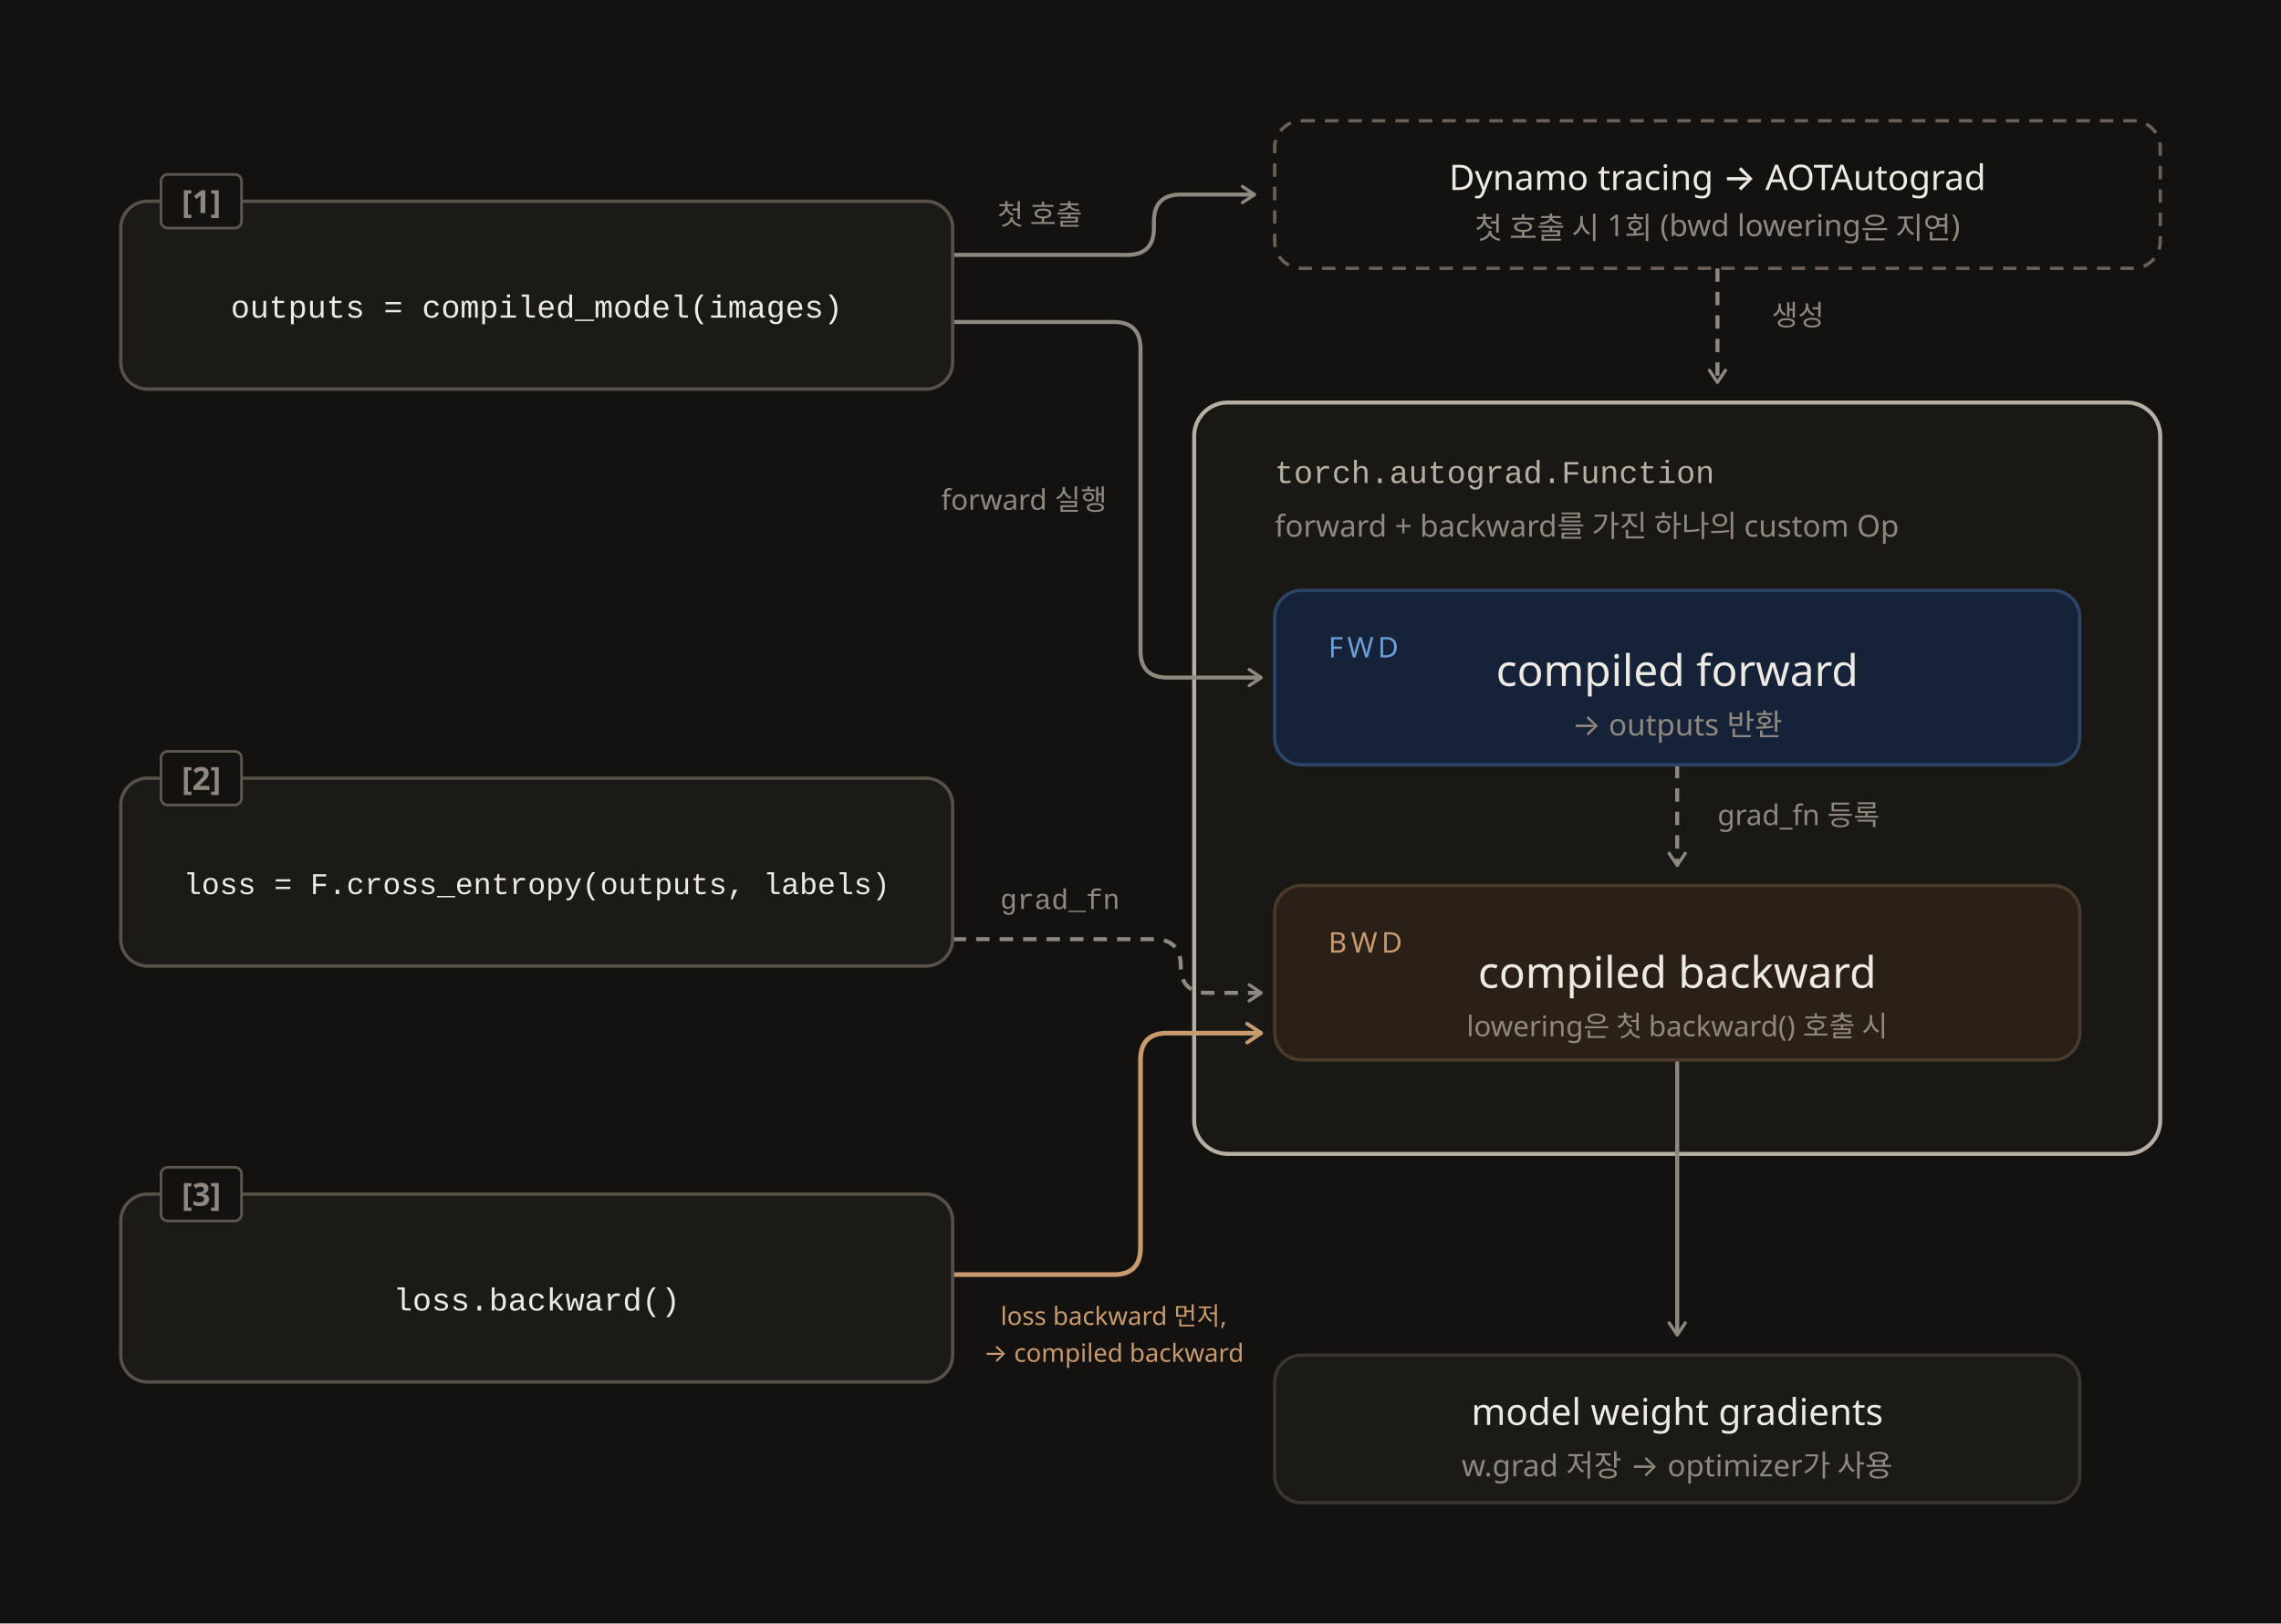
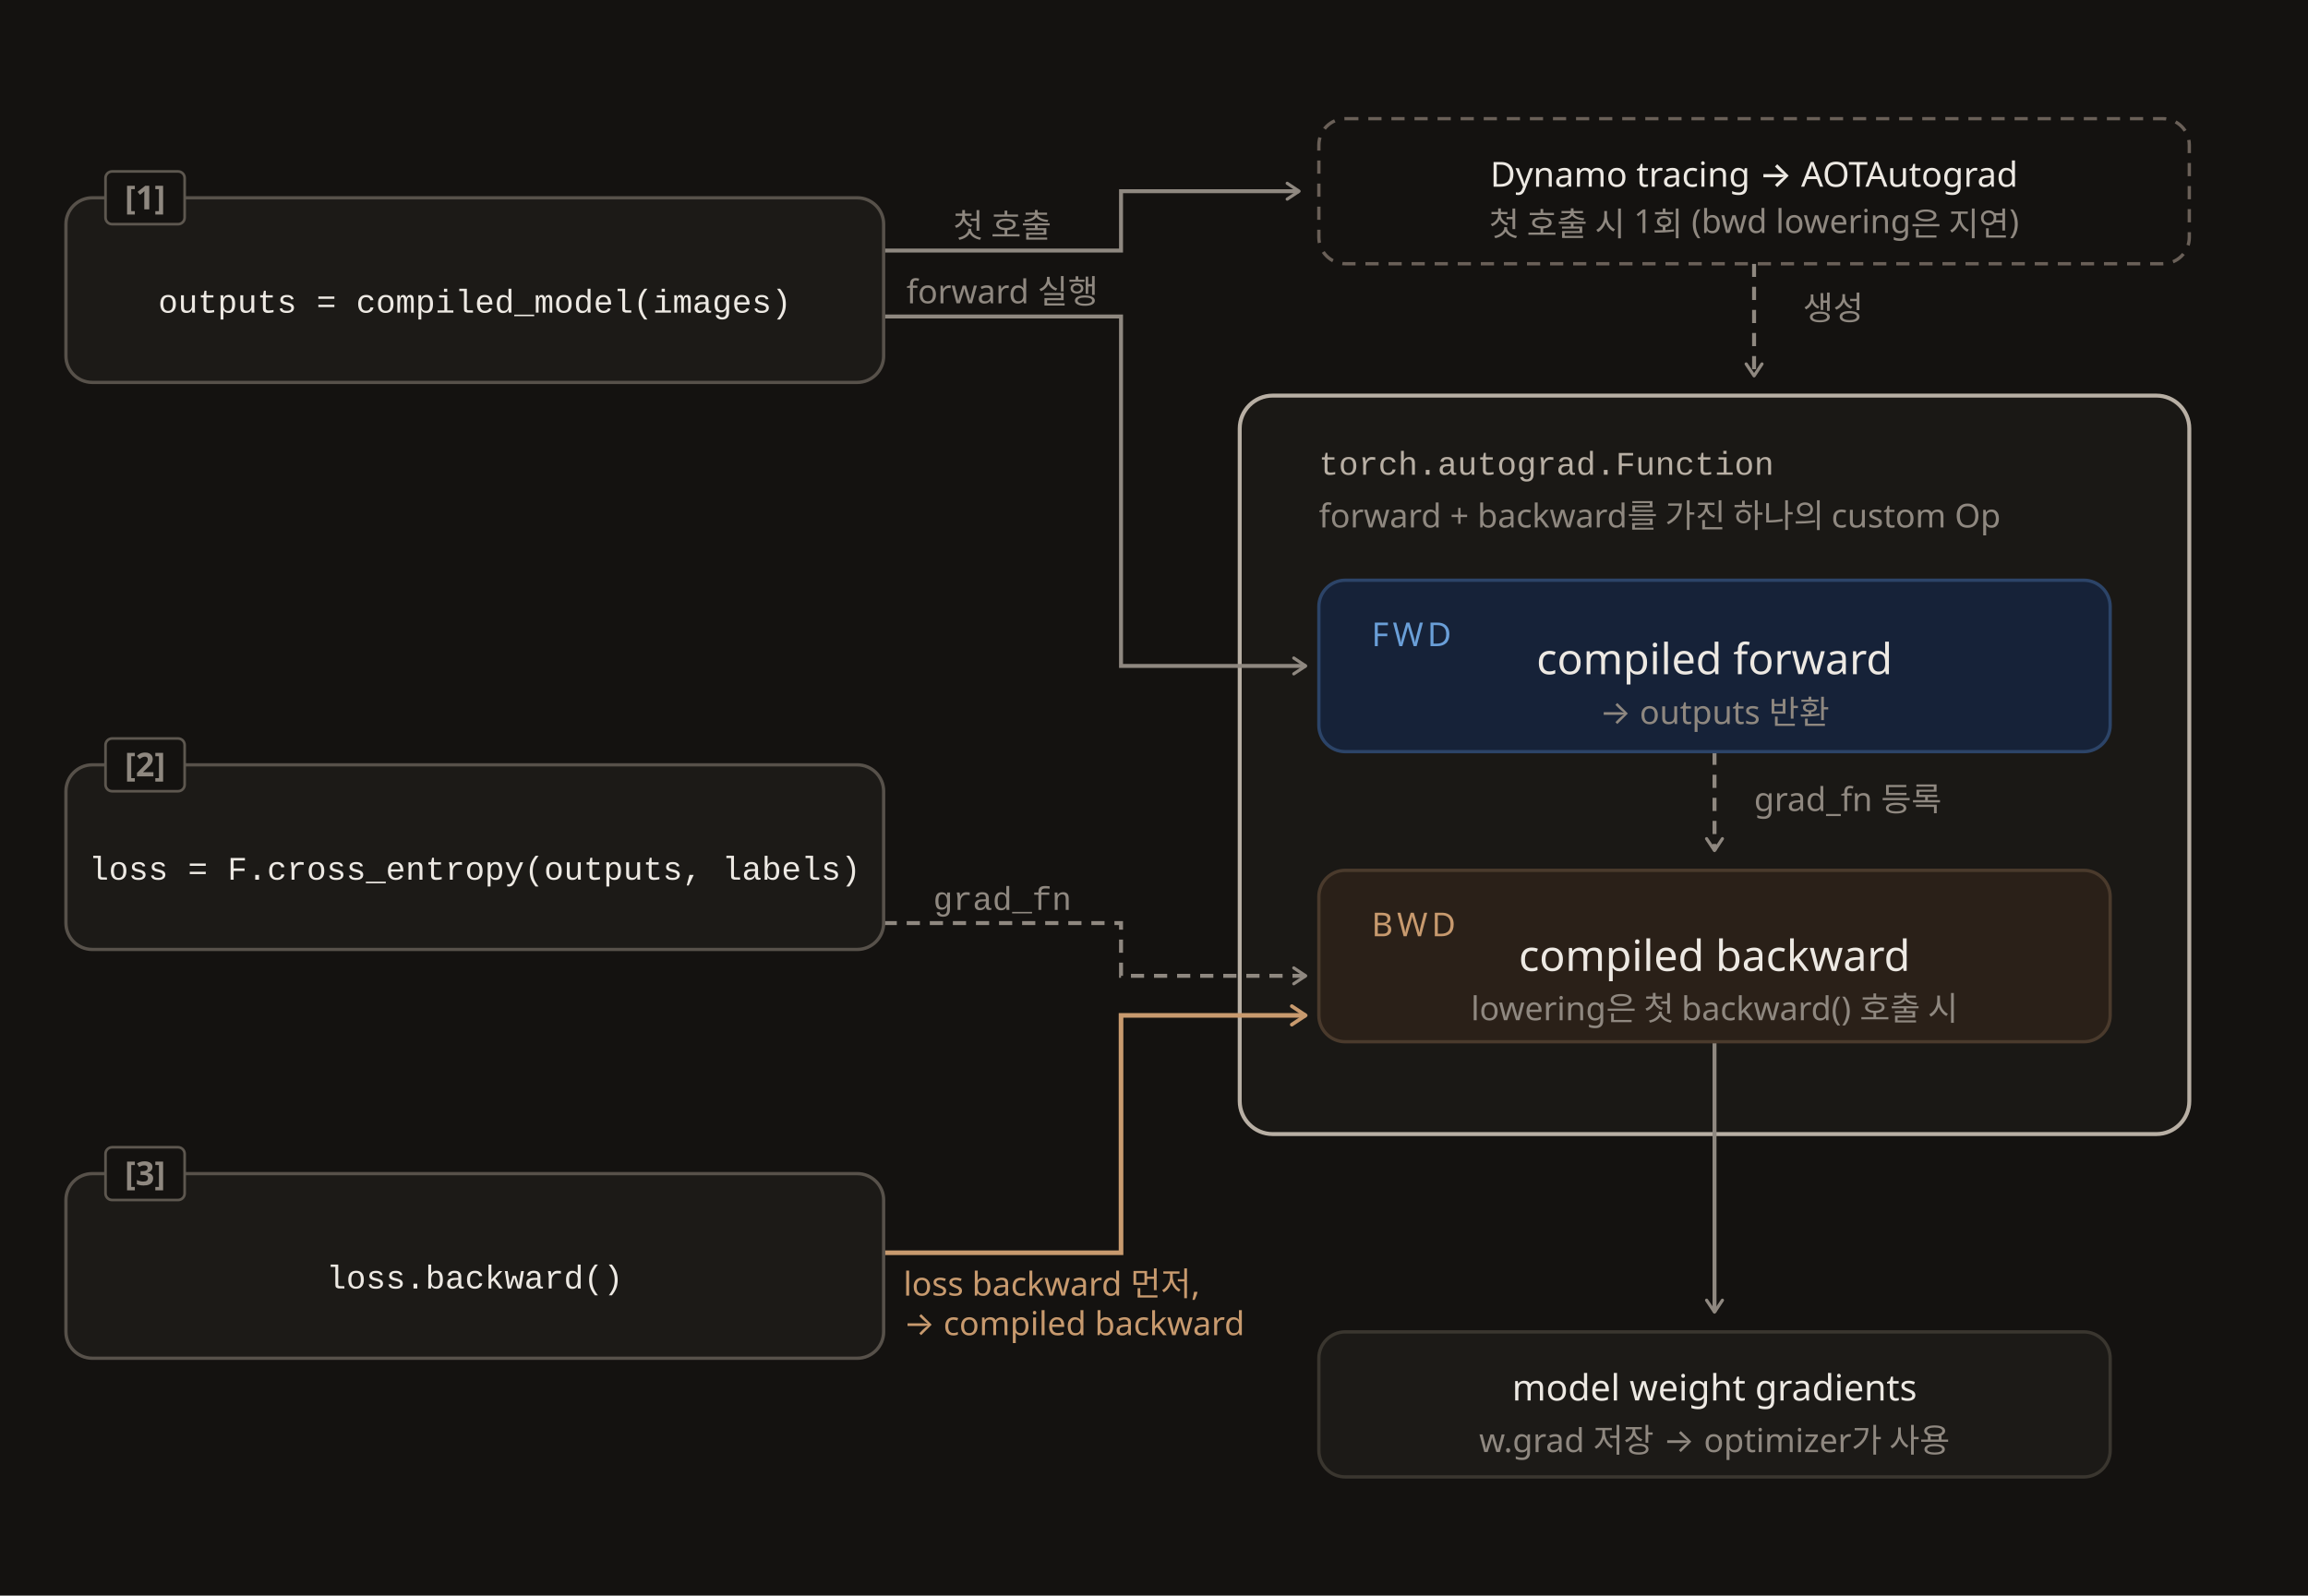
- <svg xmlns="http://www.w3.org/2000/svg" viewBox="0 0 680 484" width="680" height="484" role="img" aria-labelledby="ctf-dark-title ctf-dark-desc">
+ <svg xmlns="http://www.w3.org/2000/svg" viewBox="0 0 700 484" width="700" height="484" role="img" aria-labelledby="ctf-dark-title ctf-dark-desc">
  <defs>
    <marker id="ctfd-arr" viewBox="0 0 10 10" refX="8" refY="5" markerWidth="5" markerHeight="5" orient="auto-start-reverse">
      <path d="M2 1L8 5L2 9" fill="none" stroke="#8F8880" stroke-width="1.6" stroke-linecap="round" stroke-linejoin="round" />
    </marker>
    <marker id="ctfd-arr-warm" viewBox="0 0 10 10" refX="8" refY="5" markerWidth="5" markerHeight="5" orient="auto-start-reverse">
      <path d="M2 1L8 5L2 9" fill="none" stroke="#C89A6E" stroke-width="1.6" stroke-linecap="round" stroke-linejoin="round" />
    </marker>
  </defs>
-   <rect width="680" height="484" fill="#141210" />
-   <rect x="356" y="120" width="288" height="224" rx="10" fill="#1A1815" stroke="#B8AFA4" stroke-width="1.2" />
-   <text x="380" y="144" font-family="ui-monospace, SFMono-Regular, Menlo, Consolas, 'Liberation Mono', monospace" font-size="9.5" font-weight="500" fill="#B8AFA4">torch.autograd.Function</text>
-   <text x="380" y="160" font-family="'Pretendard', 'Apple SD Gothic Neo', 'Noto Sans KR', 'Segoe UI', system-ui, -apple-system, sans-serif" font-size="9" fill="#8F8880">forward + backward를 가진 하나의 custom Op</text>
-   <path d="M284 76 H336 Q344 76 344 68 V66 Q344 58 352 58 H374" fill="none" stroke="#8F8880" stroke-width="1.2" marker-end="url(#ctfd-arr)" />
-   <rect x="288" y="58" width="44" height="12" rx="2" fill="#141210" />
-   <text x="310" y="67" font-family="'Pretendard', 'Apple SD Gothic Neo', 'Noto Sans KR', 'Segoe UI', system-ui, -apple-system, sans-serif" font-size="8.5" fill="#8F8880" text-anchor="middle">첫 호출</text>
-   <path d="M512 80 V114" fill="none" stroke="#8F8880" stroke-width="1.2" stroke-dasharray="4,3" marker-end="url(#ctfd-arr)" />
-   <rect x="520" y="88" width="32" height="12" rx="2" fill="#141210" />
-   <text x="536" y="97" font-family="'Pretendard', 'Apple SD Gothic Neo', 'Noto Sans KR', 'Segoe UI', system-ui, -apple-system, sans-serif" font-size="8.5" fill="#8F8880" text-anchor="middle">생성</text>
-   <path d="M284 96 H332 Q340 96 340 104 V194 Q340 202 348 202 H376" fill="none" stroke="#8F8880" stroke-width="1.2" marker-end="url(#ctfd-arr)" />
-   <rect x="266" y="142" width="66" height="14" rx="2" fill="#141210" />
-   <text x="330" y="152" font-family="'Pretendard', 'Apple SD Gothic Neo', 'Noto Sans KR', 'Segoe UI', system-ui, -apple-system, sans-serif" font-size="8.5" fill="#8F8880" text-anchor="end">forward 실행</text>
-   <path d="M500 228 V258" fill="none" stroke="#8F8880" stroke-width="1.2" stroke-dasharray="4,3" marker-end="url(#ctfd-arr)" />
-   <rect x="508" y="236" width="80" height="14" rx="2" fill="#1A1815" />
-   <text x="512" y="246" font-family="'Pretendard', 'Apple SD Gothic Neo', 'Noto Sans KR', 'Segoe UI', system-ui, -apple-system, sans-serif" font-size="8.5" fill="#8F8880">grad_fn 등록</text>
-   <path d="M284 280 H344 Q352 280 352 288 V288 Q352 296 360 296 H376" fill="none" stroke="#8F8880" stroke-width="1.2" stroke-dasharray="4,3" marker-end="url(#ctfd-arr)" />
-   <rect x="292" y="262" width="48" height="12" rx="2" fill="#141210" />
-   <text x="316" y="271" font-family="ui-monospace, SFMono-Regular, Menlo, Consolas, 'Liberation Mono', monospace" font-size="8.5" fill="#8F8880" text-anchor="middle">grad_fn</text>
-   <path d="M284 380 H332 Q340 380 340 372 V316 Q340 308 348 308 H376" fill="none" stroke="#C89A6E" stroke-width="1.4" marker-end="url(#ctfd-arr-warm)" />
-   <rect x="286" y="386" width="92" height="24" rx="2" fill="#141210" />
-   <text x="332" y="395" font-family="'Pretendard', 'Apple SD Gothic Neo', 'Noto Sans KR', 'Segoe UI', system-ui, -apple-system, sans-serif" font-size="7.5" fill="#C89A6E" text-anchor="middle">loss backward 먼저,</text>
-   <text x="332" y="406" font-family="'Pretendard', 'Apple SD Gothic Neo', 'Noto Sans KR', 'Segoe UI', system-ui, -apple-system, sans-serif" font-size="7.5" fill="#C89A6E" text-anchor="middle">→ compiled backward</text>
-   <path d="M500 316 V398" fill="none" stroke="#8F8880" stroke-width="1.2" marker-end="url(#ctfd-arr)" />
-   <rect x="36" y="60" width="248" height="56" rx="8" fill="#1C1A17" stroke="#57514A" stroke-width="1" />
-   <rect x="48" y="52" width="24" height="16" rx="2" fill="#141210" stroke="#5D574F" stroke-width="0.8" />
-   <text x="60" y="63.5" font-family="'Pretendard', 'Apple SD Gothic Neo', 'Noto Sans KR', 'Segoe UI', system-ui, -apple-system, sans-serif" font-size="9.5" font-weight="600" fill="#8F8880" text-anchor="middle">[1]</text>
-   <text x="160" y="92" font-family="ui-monospace, SFMono-Regular, Menlo, Consolas, 'Liberation Mono', monospace" font-size="9.5" font-weight="500" fill="#EDE9E3" text-anchor="middle" dominant-baseline="middle">outputs = compiled_model(images)</text>
-   <rect x="36" y="232" width="248" height="56" rx="8" fill="#1C1A17" stroke="#57514A" stroke-width="1" />
-   <rect x="48" y="224" width="24" height="16" rx="2" fill="#141210" stroke="#5D574F" stroke-width="0.8" />
-   <text x="60" y="235.5" font-family="'Pretendard', 'Apple SD Gothic Neo', 'Noto Sans KR', 'Segoe UI', system-ui, -apple-system, sans-serif" font-size="9.5" font-weight="600" fill="#8F8880" text-anchor="middle">[2]</text>
-   <text x="160" y="264" font-family="ui-monospace, SFMono-Regular, Menlo, Consolas, 'Liberation Mono', monospace" font-size="9" font-weight="500" fill="#EDE9E3" text-anchor="middle" dominant-baseline="middle">loss = F.cross_entropy(outputs, labels)</text>
-   <rect x="36" y="356" width="248" height="56" rx="8" fill="#1C1A17" stroke="#57514A" stroke-width="1" />
-   <rect x="48" y="348" width="24" height="16" rx="2" fill="#141210" stroke="#5D574F" stroke-width="0.8" />
-   <text x="60" y="359.5" font-family="'Pretendard', 'Apple SD Gothic Neo', 'Noto Sans KR', 'Segoe UI', system-ui, -apple-system, sans-serif" font-size="9.5" font-weight="600" fill="#8F8880" text-anchor="middle">[3]</text>
-   <text x="160" y="388" font-family="ui-monospace, SFMono-Regular, Menlo, Consolas, 'Liberation Mono', monospace" font-size="9.5" font-weight="500" fill="#EDE9E3" text-anchor="middle" dominant-baseline="middle">loss.backward()</text>
-   <rect x="380" y="36" width="264" height="44" rx="8" fill="#141210" stroke="#6A6058" stroke-width="1" stroke-dasharray="4,3" />
-   <text x="512" y="53" font-family="'Pretendard', 'Apple SD Gothic Neo', 'Noto Sans KR', 'Segoe UI', system-ui, -apple-system, sans-serif" font-size="10.5" font-weight="500" fill="#EDE9E3" text-anchor="middle" dominant-baseline="middle">Dynamo tracing → AOTAutograd</text>
-   <text x="512" y="68" font-family="'Pretendard', 'Apple SD Gothic Neo', 'Noto Sans KR', 'Segoe UI', system-ui, -apple-system, sans-serif" font-size="9" fill="#8F8880" text-anchor="middle" dominant-baseline="middle">첫 호출 시 1회 (bwd lowering은 지연)</text>
-   <rect x="380" y="176" width="240" height="52" rx="8" fill="#162238" stroke="#2C4468" stroke-width="1" />
-   <text x="396" y="196" font-family="'Pretendard', 'Apple SD Gothic Neo', 'Noto Sans KR', 'Segoe UI', system-ui, -apple-system, sans-serif" font-size="8.5" font-weight="500" letter-spacing="1.2" fill="#6A9FD8">FWD</text>
-   <text x="500" y="200" font-family="'Pretendard', 'Apple SD Gothic Neo', 'Noto Sans KR', 'Segoe UI', system-ui, -apple-system, sans-serif" font-size="13" font-weight="500" fill="#EDE9E3" text-anchor="middle" dominant-baseline="middle">compiled forward</text>
-   <text x="500" y="216" font-family="'Pretendard', 'Apple SD Gothic Neo', 'Noto Sans KR', 'Segoe UI', system-ui, -apple-system, sans-serif" font-size="9" fill="#8F8880" text-anchor="middle" dominant-baseline="middle">→ outputs 반환</text>
-   <rect x="380" y="264" width="240" height="52" rx="8" fill="#2A2018" stroke="#4A3A2C" stroke-width="1" />
-   <text x="396" y="284" font-family="'Pretendard', 'Apple SD Gothic Neo', 'Noto Sans KR', 'Segoe UI', system-ui, -apple-system, sans-serif" font-size="8.5" font-weight="500" letter-spacing="1.2" fill="#C89A6E">BWD</text>
-   <text x="500" y="290" font-family="'Pretendard', 'Apple SD Gothic Neo', 'Noto Sans KR', 'Segoe UI', system-ui, -apple-system, sans-serif" font-size="13" font-weight="500" fill="#EDE9E3" text-anchor="middle" dominant-baseline="middle">compiled backward</text>
-   <text x="500" y="306" font-family="'Pretendard', 'Apple SD Gothic Neo', 'Noto Sans KR', 'Segoe UI', system-ui, -apple-system, sans-serif" font-size="8.5" fill="#8F8880" text-anchor="middle" dominant-baseline="middle">lowering은 첫 backward() 호출 시</text>
-   <rect x="380" y="404" width="240" height="44" rx="8" fill="#1C1A17" stroke="#3A362F" stroke-width="1" />
-   <text x="500" y="421" font-family="'Pretendard', 'Apple SD Gothic Neo', 'Noto Sans KR', 'Segoe UI', system-ui, -apple-system, sans-serif" font-size="11" font-weight="500" fill="#EDE9E3" text-anchor="middle" dominant-baseline="middle">model weight gradients</text>
-   <text x="500" y="437" font-family="'Pretendard', 'Apple SD Gothic Neo', 'Noto Sans KR', 'Segoe UI', system-ui, -apple-system, sans-serif" font-size="9" fill="#8F8880" text-anchor="middle" dominant-baseline="middle">w.grad 저장 → optimizer가 사용</text>
+   <rect width="700" height="484" fill="#141210" />
+   <rect x="376" y="120" width="288" height="224" rx="10" fill="#1A1815" stroke="#B8AFA4" stroke-width="1.2" />
+   <text x="400" y="144" font-family="ui-monospace, SFMono-Regular, Menlo, Consolas, 'Liberation Mono', monospace" font-size="10" font-weight="500" fill="#B8AFA4">torch.autograd.Function</text>
+   <text x="400" y="160" font-family="'Pretendard', 'Apple SD Gothic Neo', 'Noto Sans KR', 'Segoe UI', system-ui, -apple-system, sans-serif" font-size="10" fill="#8F8880">forward + backward를 가진 하나의 custom Op</text>
+   <path d="M268 76 H340 V58 H394" fill="none" stroke="#8F8880" stroke-width="1.2" marker-end="url(#ctfd-arr)" />
+   <rect x="276" y="61" width="56" height="13" rx="2" fill="#141210" />
+   <text x="304" y="72" font-family="'Pretendard', 'Apple SD Gothic Neo', 'Noto Sans KR', 'Segoe UI', system-ui, -apple-system, sans-serif" font-size="10" fill="#8F8880" text-anchor="middle">첫 호출</text>
+   <path d="M532 80 V114" fill="none" stroke="#8F8880" stroke-width="1.2" stroke-dasharray="4,3" marker-end="url(#ctfd-arr)" />
+   <rect x="540" y="88" width="32" height="12" rx="2" fill="#141210" />
+   <text x="556" y="97" font-family="'Pretendard', 'Apple SD Gothic Neo', 'Noto Sans KR', 'Segoe UI', system-ui, -apple-system, sans-serif" font-size="10" fill="#8F8880" text-anchor="middle">생성</text>
+   <path d="M268 96 H340 V202 H396" fill="none" stroke="#8F8880" stroke-width="1.2" marker-end="url(#ctfd-arr)" />
+   <rect x="268" y="81" width="72" height="14" rx="2" fill="#141210" />
+   <text x="304" y="92" font-family="'Pretendard', 'Apple SD Gothic Neo', 'Noto Sans KR', 'Segoe UI', system-ui, -apple-system, sans-serif" font-size="10" fill="#8F8880" text-anchor="middle">forward 실행</text>
+   <path d="M520 228 V258" fill="none" stroke="#8F8880" stroke-width="1.2" stroke-dasharray="4,3" marker-end="url(#ctfd-arr)" />
+   <rect x="528" y="236" width="80" height="14" rx="2" fill="#1A1815" />
+   <text x="532" y="246" font-family="'Pretendard', 'Apple SD Gothic Neo', 'Noto Sans KR', 'Segoe UI', system-ui, -apple-system, sans-serif" font-size="10" fill="#8F8880">grad_fn 등록</text>
+   <path d="M268 280 H340 V296 H396" fill="none" stroke="#8F8880" stroke-width="1.2" stroke-dasharray="4,3" marker-end="url(#ctfd-arr)" />
+   <rect x="280" y="265" width="48" height="13" rx="2" fill="#141210" />
+   <text x="304" y="276" font-family="ui-monospace, SFMono-Regular, Menlo, Consolas, 'Liberation Mono', monospace" font-size="10" fill="#8F8880" text-anchor="middle">grad_fn</text>
+   <path d="M268 380 H340 V308 H396" fill="none" stroke="#C89A6E" stroke-width="1.4" marker-end="url(#ctfd-arr-warm)" />
+   <rect x="270" y="384" width="116" height="24" rx="2" fill="#141210" />
+   <text x="274" y="393" font-family="'Pretendard', 'Apple SD Gothic Neo', 'Noto Sans KR', 'Segoe UI', system-ui, -apple-system, sans-serif" font-size="10" fill="#C89A6E" text-anchor="start">loss backward 먼저,</text>
+   <text x="274" y="405" font-family="'Pretendard', 'Apple SD Gothic Neo', 'Noto Sans KR', 'Segoe UI', system-ui, -apple-system, sans-serif" font-size="10" fill="#C89A6E" text-anchor="start">→ compiled backward</text>
+   <path d="M520 316 V398" fill="none" stroke="#8F8880" stroke-width="1.2" marker-end="url(#ctfd-arr)" />
+   <rect x="20" y="60" width="248" height="56" rx="8" fill="#1C1A17" stroke="#57514A" stroke-width="1" />
+   <rect x="32" y="52" width="24" height="16" rx="2" fill="#141210" stroke="#5D574F" stroke-width="0.8" />
+   <text x="44" y="63.5" font-family="'Pretendard', 'Apple SD Gothic Neo', 'Noto Sans KR', 'Segoe UI', system-ui, -apple-system, sans-serif" font-size="10" font-weight="600" fill="#8F8880" text-anchor="middle">[1]</text>
+   <text x="144" y="92" font-family="ui-monospace, SFMono-Regular, Menlo, Consolas, 'Liberation Mono', monospace" font-size="10" font-weight="500" fill="#EDE9E3" text-anchor="middle" dominant-baseline="middle">outputs = compiled_model(images)</text>
+   <rect x="20" y="232" width="248" height="56" rx="8" fill="#1C1A17" stroke="#57514A" stroke-width="1" />
+   <rect x="32" y="224" width="24" height="16" rx="2" fill="#141210" stroke="#5D574F" stroke-width="0.8" />
+   <text x="44" y="235.5" font-family="'Pretendard', 'Apple SD Gothic Neo', 'Noto Sans KR', 'Segoe UI', system-ui, -apple-system, sans-serif" font-size="10" font-weight="600" fill="#8F8880" text-anchor="middle">[2]</text>
+   <text x="144" y="264" font-family="ui-monospace, SFMono-Regular, Menlo, Consolas, 'Liberation Mono', monospace" font-size="10" font-weight="500" fill="#EDE9E3" text-anchor="middle" dominant-baseline="middle">loss = F.cross_entropy(outputs, labels)</text>
+   <rect x="20" y="356" width="248" height="56" rx="8" fill="#1C1A17" stroke="#57514A" stroke-width="1" />
+   <rect x="32" y="348" width="24" height="16" rx="2" fill="#141210" stroke="#5D574F" stroke-width="0.8" />
+   <text x="44" y="359.5" font-family="'Pretendard', 'Apple SD Gothic Neo', 'Noto Sans KR', 'Segoe UI', system-ui, -apple-system, sans-serif" font-size="10" font-weight="600" fill="#8F8880" text-anchor="middle">[3]</text>
+   <text x="144" y="388" font-family="ui-monospace, SFMono-Regular, Menlo, Consolas, 'Liberation Mono', monospace" font-size="10" font-weight="500" fill="#EDE9E3" text-anchor="middle" dominant-baseline="middle">loss.backward()</text>
+   <rect x="400" y="36" width="264" height="44" rx="8" fill="#141210" stroke="#6A6058" stroke-width="1" stroke-dasharray="4,3" />
+   <text x="532" y="53" font-family="'Pretendard', 'Apple SD Gothic Neo', 'Noto Sans KR', 'Segoe UI', system-ui, -apple-system, sans-serif" font-size="10.5" font-weight="500" fill="#EDE9E3" text-anchor="middle" dominant-baseline="middle">Dynamo tracing → AOTAutograd</text>
+   <text x="532" y="68" font-family="'Pretendard', 'Apple SD Gothic Neo', 'Noto Sans KR', 'Segoe UI', system-ui, -apple-system, sans-serif" font-size="10" fill="#8F8880" text-anchor="middle" dominant-baseline="middle">첫 호출 시 1회 (bwd lowering은 지연)</text>
+   <rect x="400" y="176" width="240" height="52" rx="8" fill="#162238" stroke="#2C4468" stroke-width="1" />
+   <text x="416" y="196" font-family="'Pretendard', 'Apple SD Gothic Neo', 'Noto Sans KR', 'Segoe UI', system-ui, -apple-system, sans-serif" font-size="10" font-weight="500" letter-spacing="1.2" fill="#6A9FD8">FWD</text>
+   <text x="520" y="200" font-family="'Pretendard', 'Apple SD Gothic Neo', 'Noto Sans KR', 'Segoe UI', system-ui, -apple-system, sans-serif" font-size="13" font-weight="500" fill="#EDE9E3" text-anchor="middle" dominant-baseline="middle">compiled forward</text>
+   <text x="520" y="216" font-family="'Pretendard', 'Apple SD Gothic Neo', 'Noto Sans KR', 'Segoe UI', system-ui, -apple-system, sans-serif" font-size="10" fill="#8F8880" text-anchor="middle" dominant-baseline="middle">→ outputs 반환</text>
+   <rect x="400" y="264" width="240" height="52" rx="8" fill="#2A2018" stroke="#4A3A2C" stroke-width="1" />
+   <text x="416" y="284" font-family="'Pretendard', 'Apple SD Gothic Neo', 'Noto Sans KR', 'Segoe UI', system-ui, -apple-system, sans-serif" font-size="10" font-weight="500" letter-spacing="1.2" fill="#C89A6E">BWD</text>
+   <text x="520" y="290" font-family="'Pretendard', 'Apple SD Gothic Neo', 'Noto Sans KR', 'Segoe UI', system-ui, -apple-system, sans-serif" font-size="13" font-weight="500" fill="#EDE9E3" text-anchor="middle" dominant-baseline="middle">compiled backward</text>
+   <text x="520" y="306" font-family="'Pretendard', 'Apple SD Gothic Neo', 'Noto Sans KR', 'Segoe UI', system-ui, -apple-system, sans-serif" font-size="10" fill="#8F8880" text-anchor="middle" dominant-baseline="middle">lowering은 첫 backward() 호출 시</text>
+   <rect x="400" y="404" width="240" height="44" rx="8" fill="#1C1A17" stroke="#3A362F" stroke-width="1" />
+   <text x="520" y="421" font-family="'Pretendard', 'Apple SD Gothic Neo', 'Noto Sans KR', 'Segoe UI', system-ui, -apple-system, sans-serif" font-size="11" font-weight="500" fill="#EDE9E3" text-anchor="middle" dominant-baseline="middle">model weight gradients</text>
+   <text x="520" y="437" font-family="'Pretendard', 'Apple SD Gothic Neo', 'Noto Sans KR', 'Segoe UI', system-ui, -apple-system, sans-serif" font-size="10" fill="#8F8880" text-anchor="middle" dominant-baseline="middle">w.grad 저장 → optimizer가 사용</text>
</svg>
